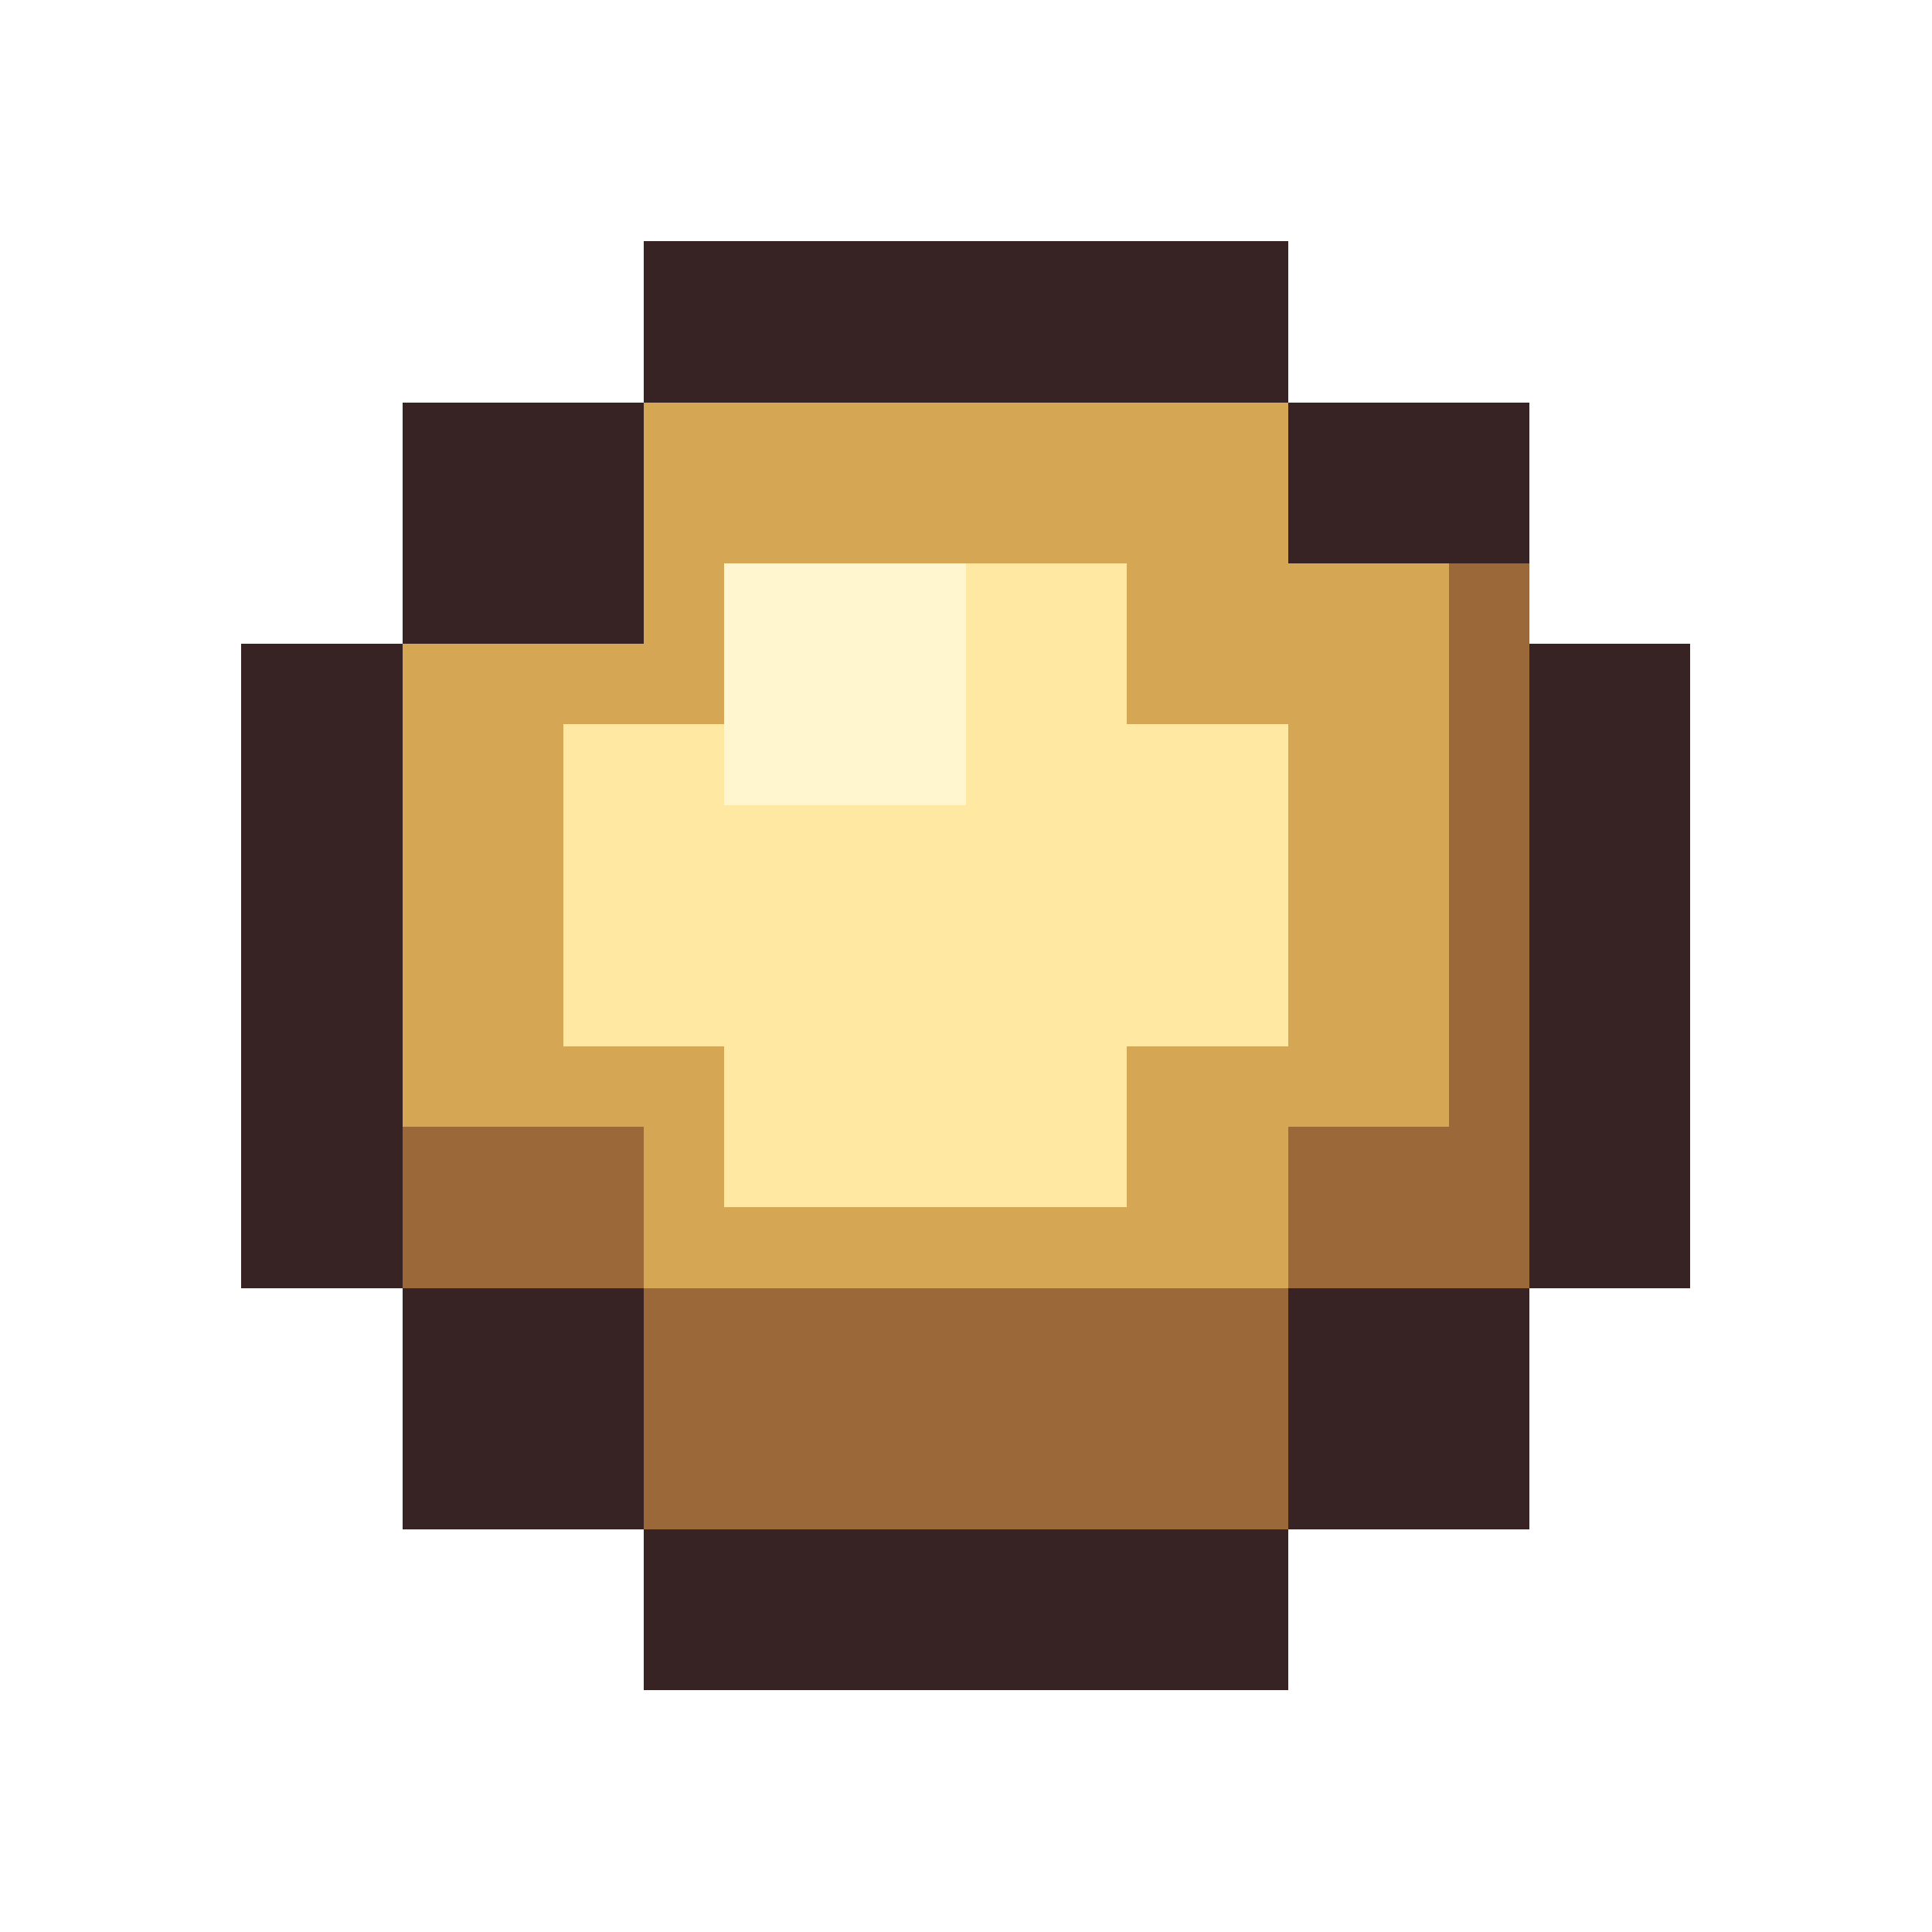
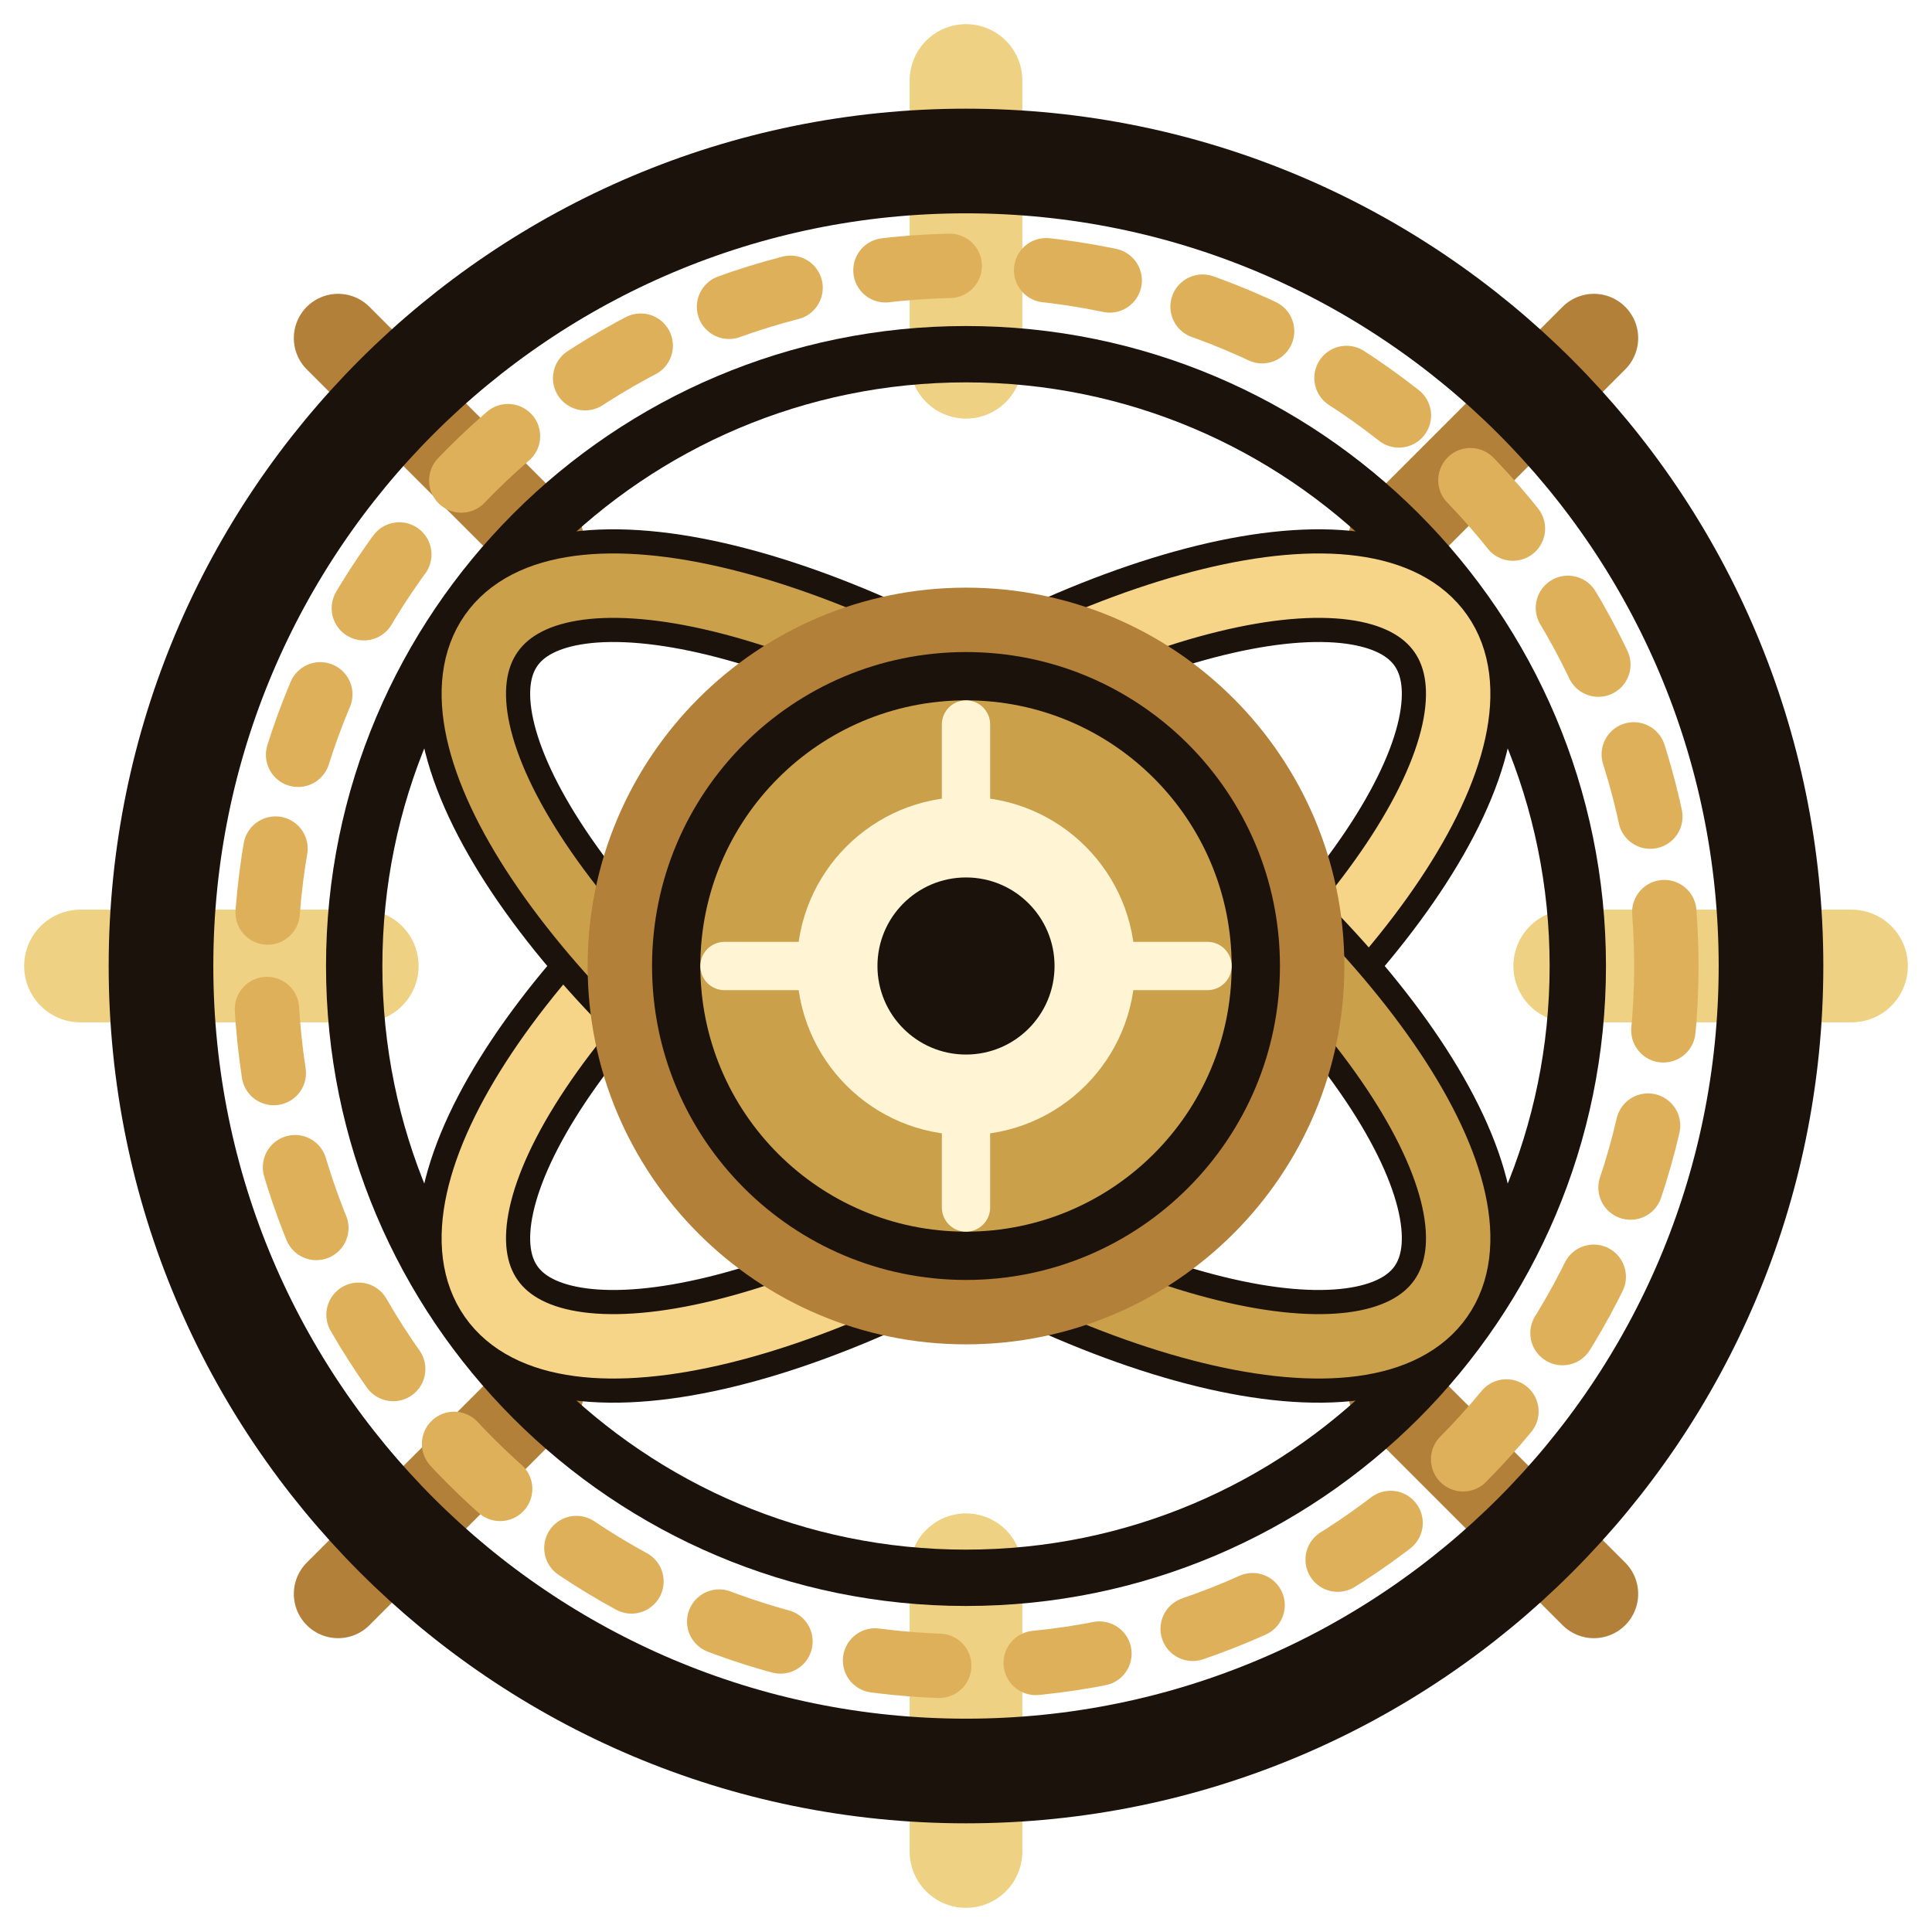
- <svg xmlns="http://www.w3.org/2000/svg" viewBox="0 0 24 24" shape-rendering="crispEdges">
-   <path fill="#372323" d="M8 3h8v2h3v3h2v8h-2v3h-3v2H8v-2H5v-3H3V8h2V5h3z" />
-   <path fill="#9a6839" d="M8 5h8v2h3v9h-3v3H8v-3H5V8h3z" />
-   <path fill="#d5a755" d="M8 5h8v2h2v7h-2v2H8v-2H5V8h3z" />
-   <path fill="#ffe9a2" d="M9 7h5v2h2v4h-2v2H9v-2H7V9h2z" />
-   <path fill="#fff5ce" d="M9 7h3v3H9z" />
+ <svg xmlns="http://www.w3.org/2000/svg" viewBox="0 0 24 24" width="24" height="24">
+   <g fill="none" stroke-linecap="round" stroke-linejoin="round">
+     <path d="M12 1v3.5M12 19.5V23M1 12h3.5M19.5 12H23" stroke="#eed182" stroke-width="1.4" />
+     <path d="M4.2 4.2l2.5 2.5M17.3 17.3l2.5 2.5M4.2 19.8l2.5-2.5M17.3 6.7l2.5-2.5" stroke="#b28038" stroke-width="1.1" />
+     <circle cx="12" cy="12" r="10" stroke="#1c120c" stroke-width="1.3" />
+     <circle cx="12" cy="12" r="8.7" stroke="#dfb05a" stroke-width="0.8" stroke-dasharray="0.8 1.2" />
+     <circle cx="12" cy="12" r="7.6" stroke="#1c120c" stroke-width="0.7" />
+     <ellipse cx="12" cy="12" rx="7.2" ry="2.8" stroke="#1c120c" stroke-width="1.4" transform="rotate(-35 12 12)" />
+     <ellipse cx="12" cy="12" rx="7.2" ry="2.8" stroke="#f6d588" stroke-width="0.8" transform="rotate(-35 12 12)" />
+     <ellipse cx="12" cy="12" rx="7.2" ry="2.8" stroke="#1c120c" stroke-width="1.4" transform="rotate(35 12 12)" />
+     <ellipse cx="12" cy="12" rx="7.2" ry="2.8" stroke="#caa04a" stroke-width="0.8" transform="rotate(35 12 12)" />
+     <circle cx="12" cy="12" r="4.3" fill="#1c120c" stroke="#b28038" stroke-width="0.8" />
+     <circle cx="12" cy="12" r="3.3" fill="#caa04a" />
+     <circle cx="12" cy="12" r="2.1" fill="#fff5d4" />
+     <circle cx="12" cy="12" r="1.1" fill="#1c120c" />
+     <path d="M12 9v1M12 14v1M9 12h1M14 12h1" stroke="#fff5d4" stroke-width="0.6" />
+   </g>
</svg>
